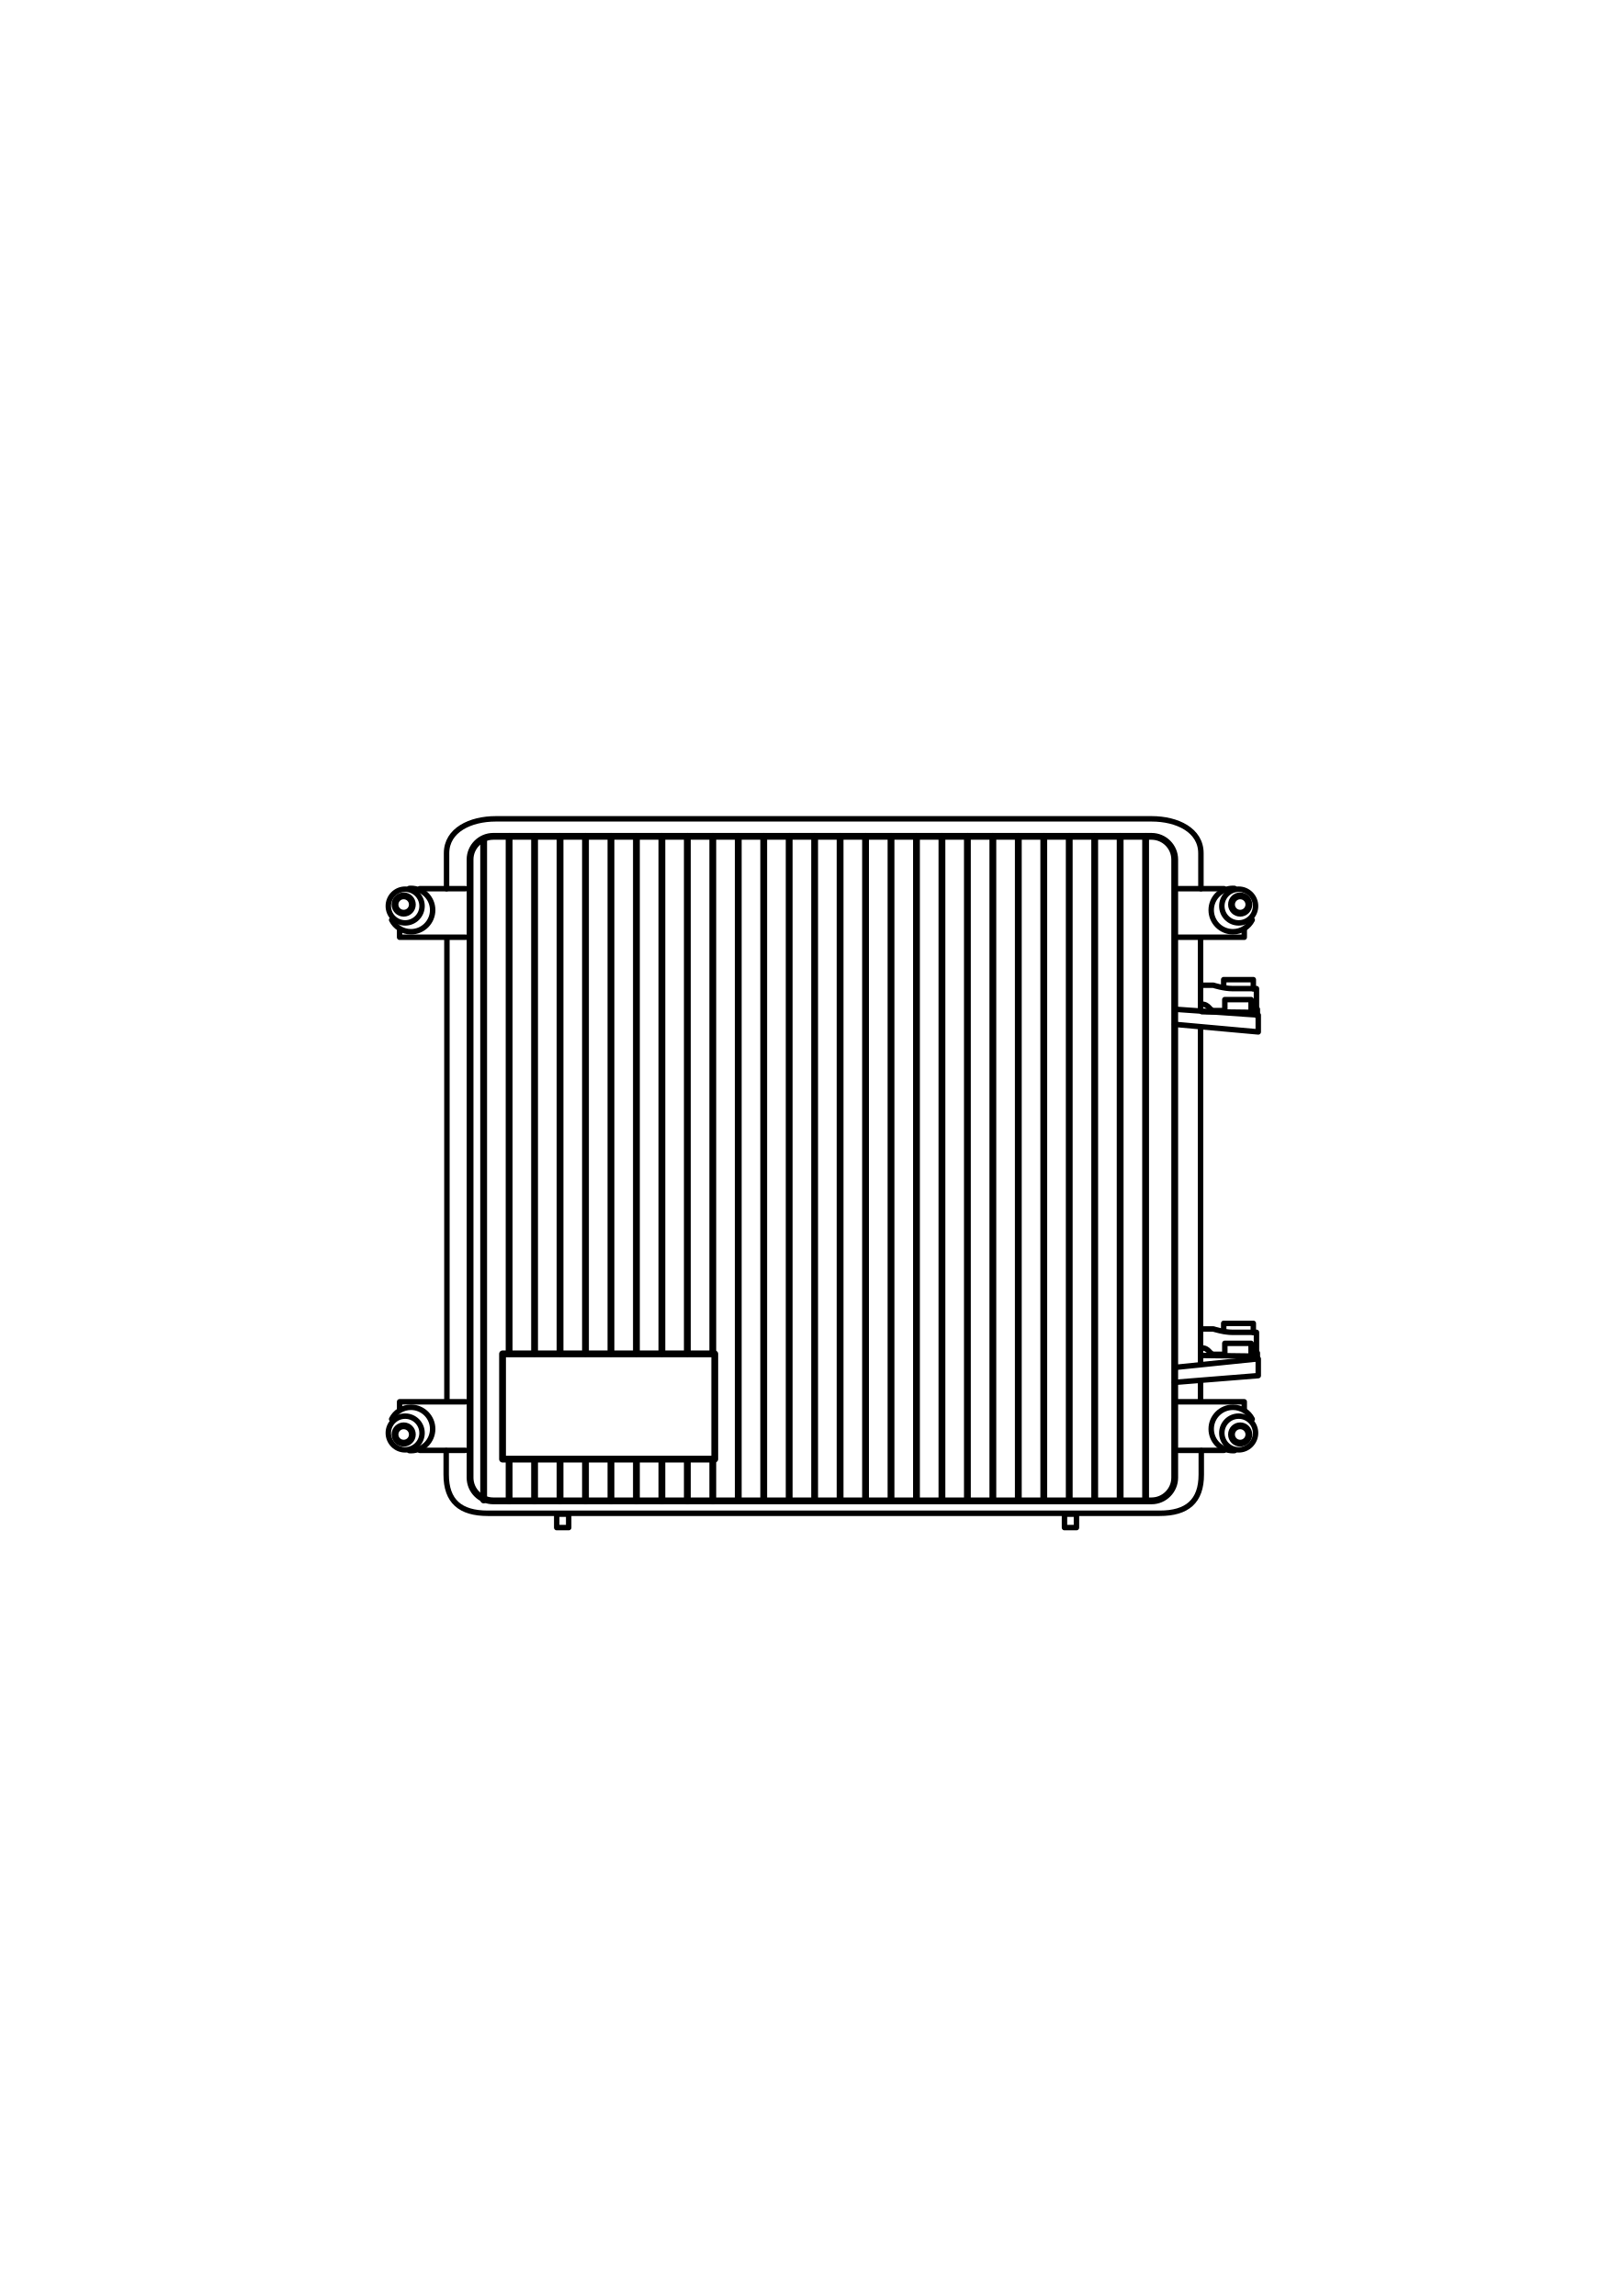
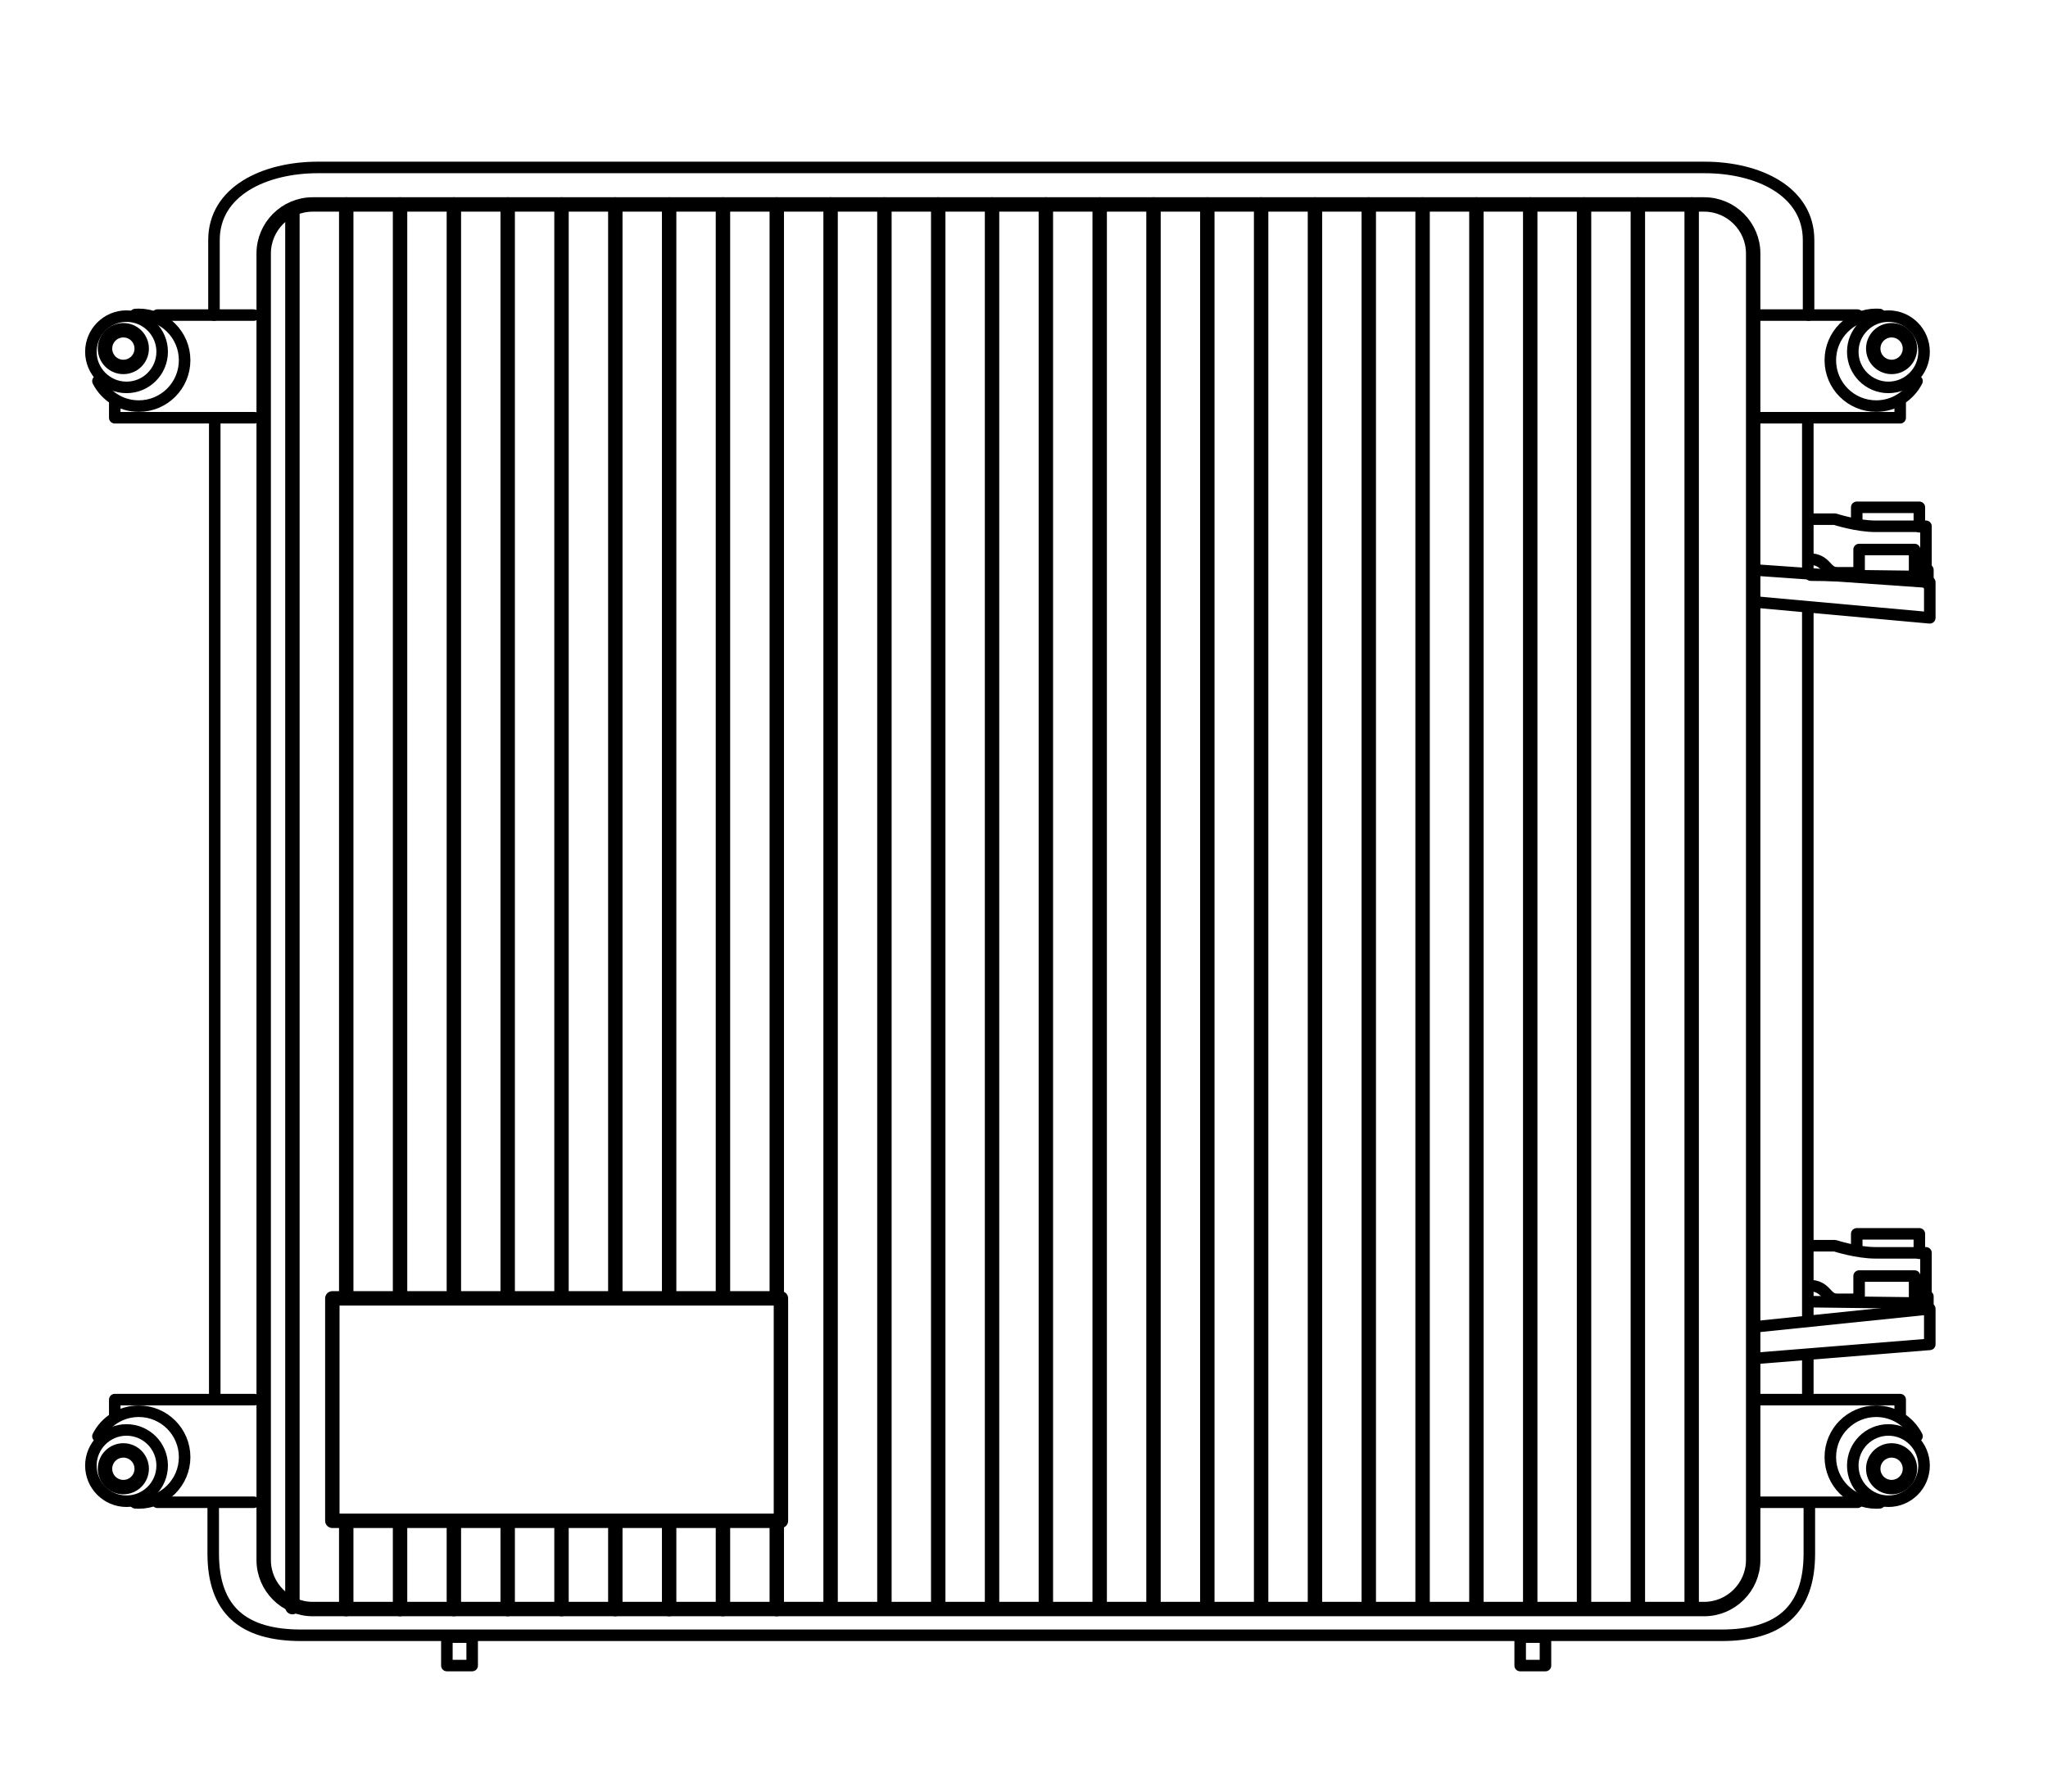
- <svg xmlns="http://www.w3.org/2000/svg" version="1.1" id="图层_1" x="0px" y="0px" width="595.28px" height="841.89px" viewBox="0 0 595.28 841.89" enable-background="new 0 0 595.28 841.89" xml:space="preserve">
-   <path fill="none" stroke="#000000" stroke-width="2.5" stroke-linecap="round" stroke-linejoin="round" stroke-miterlimit="10" d="  M430.667,541.83c0,4.677-3.827,8.504-8.504,8.504H180.837c-4.677,0-8.504-3.827-8.504-8.504V315.171  c0-4.677,3.827-8.504,8.504-8.504h241.326c4.677,0,8.504,3.827,8.504,8.504V541.83z" />
-   <line fill="none" stroke="#000000" stroke-width="2.5" stroke-linecap="round" stroke-linejoin="round" stroke-miterlimit="10" x1="420" y1="550" x2="420" y2="306.667" />
-   <line fill="none" stroke="#000000" stroke-width="2.5" stroke-linecap="round" stroke-linejoin="round" stroke-miterlimit="10" x1="410.666" y1="550" x2="410.666" y2="306.667" />
-   <line fill="none" stroke="#000000" stroke-width="2.5" stroke-linecap="round" stroke-linejoin="round" stroke-miterlimit="10" x1="401.332" y1="550" x2="401.332" y2="306.667" />
-   <line fill="none" stroke="#000000" stroke-width="2.5" stroke-linecap="round" stroke-linejoin="round" stroke-miterlimit="10" x1="391.998" y1="550" x2="391.998" y2="306.667" />
-   <line fill="none" stroke="#000000" stroke-width="2.5" stroke-linecap="round" stroke-linejoin="round" stroke-miterlimit="10" x1="382.664" y1="550" x2="382.664" y2="306.667" />
-   <line fill="none" stroke="#000000" stroke-width="2.5" stroke-linecap="round" stroke-linejoin="round" stroke-miterlimit="10" x1="373.33" y1="550" x2="373.33" y2="306.667" />
-   <line fill="none" stroke="#000000" stroke-width="2.5" stroke-linecap="round" stroke-linejoin="round" stroke-miterlimit="10" x1="363.996" y1="550" x2="363.996" y2="306.667" />
-   <line fill="none" stroke="#000000" stroke-width="2.5" stroke-linecap="round" stroke-linejoin="round" stroke-miterlimit="10" x1="354.662" y1="550" x2="354.662" y2="306.667" />
-   <line fill="none" stroke="#000000" stroke-width="2.5" stroke-linecap="round" stroke-linejoin="round" stroke-miterlimit="10" x1="345.328" y1="550" x2="345.328" y2="306.667" />
-   <line fill="none" stroke="#000000" stroke-width="2.5" stroke-linecap="round" stroke-linejoin="round" stroke-miterlimit="10" x1="335.994" y1="550" x2="335.994" y2="306.667" />
-   <line fill="none" stroke="#000000" stroke-width="2.5" stroke-linecap="round" stroke-linejoin="round" stroke-miterlimit="10" x1="326.66" y1="550" x2="326.66" y2="306.667" />
-   <line fill="none" stroke="#000000" stroke-width="2.5" stroke-linecap="round" stroke-linejoin="round" stroke-miterlimit="10" x1="317.326" y1="550" x2="317.326" y2="306.667" />
-   <line fill="none" stroke="#000000" stroke-width="2.5" stroke-linecap="round" stroke-linejoin="round" stroke-miterlimit="10" x1="307.992" y1="550" x2="307.992" y2="306.667" />
-   <line fill="none" stroke="#000000" stroke-width="2.5" stroke-linecap="round" stroke-linejoin="round" stroke-miterlimit="10" x1="298.658" y1="550" x2="298.658" y2="306.667" />
-   <line fill="none" stroke="#000000" stroke-width="2.5" stroke-linecap="round" stroke-linejoin="round" stroke-miterlimit="10" x1="289.324" y1="550" x2="289.324" y2="306.667" />
-   <line fill="none" stroke="#000000" stroke-width="2.5" stroke-linecap="round" stroke-linejoin="round" stroke-miterlimit="10" x1="279.99" y1="550" x2="279.99" y2="306.667" />
-   <line fill="none" stroke="#000000" stroke-width="2.5" stroke-linecap="round" stroke-linejoin="round" stroke-miterlimit="10" x1="270.656" y1="550" x2="270.656" y2="306.667" />
-   <line fill="none" stroke="#000000" stroke-width="2.5" stroke-linecap="round" stroke-linejoin="round" stroke-miterlimit="10" x1="261.322" y1="496.209" x2="261.322" y2="306.667" />
-   <line fill="none" stroke="#000000" stroke-width="2.5" stroke-linecap="round" stroke-linejoin="round" stroke-miterlimit="10" x1="251.988" y1="496.209" x2="251.988" y2="306.667" />
-   <line fill="none" stroke="#000000" stroke-width="2.5" stroke-linecap="round" stroke-linejoin="round" stroke-miterlimit="10" x1="242.654" y1="496.209" x2="242.654" y2="306.667" />
-   <line fill="none" stroke="#000000" stroke-width="2.5" stroke-linecap="round" stroke-linejoin="round" stroke-miterlimit="10" x1="233.32" y1="496.209" x2="233.32" y2="306.667" />
-   <line fill="none" stroke="#000000" stroke-width="2.5" stroke-linecap="round" stroke-linejoin="round" stroke-miterlimit="10" x1="223.986" y1="496.209" x2="223.986" y2="306.667" />
-   <line fill="none" stroke="#000000" stroke-width="2.5" stroke-linecap="round" stroke-linejoin="round" stroke-miterlimit="10" x1="214.652" y1="496.209" x2="214.652" y2="306.667" />
-   <line fill="none" stroke="#000000" stroke-width="2.5" stroke-linecap="round" stroke-linejoin="round" stroke-miterlimit="10" x1="205.318" y1="496.209" x2="205.318" y2="306.667" />
-   <line fill="none" stroke="#000000" stroke-width="2.5" stroke-linecap="round" stroke-linejoin="round" stroke-miterlimit="10" x1="195.984" y1="496.209" x2="195.984" y2="306.667" />
-   <line fill="none" stroke="#000000" stroke-width="2.5" stroke-linecap="round" stroke-linejoin="round" stroke-miterlimit="10" x1="186.65" y1="496.209" x2="186.65" y2="306.667" />
-   <line fill="none" stroke="#000000" stroke-width="2.5" stroke-linecap="round" stroke-linejoin="round" stroke-miterlimit="10" x1="261.322" y1="550.333" x2="261.322" y2="536" />
-   <line fill="none" stroke="#000000" stroke-width="2.5" stroke-linecap="round" stroke-linejoin="round" stroke-miterlimit="10" x1="251.988" y1="550.333" x2="251.988" y2="536" />
-   <line fill="none" stroke="#000000" stroke-width="2.5" stroke-linecap="round" stroke-linejoin="round" stroke-miterlimit="10" x1="242.654" y1="550.333" x2="242.654" y2="536" />
-   <line fill="none" stroke="#000000" stroke-width="2.5" stroke-linecap="round" stroke-linejoin="round" stroke-miterlimit="10" x1="233.32" y1="550.333" x2="233.32" y2="536" />
-   <line fill="none" stroke="#000000" stroke-width="2.5" stroke-linecap="round" stroke-linejoin="round" stroke-miterlimit="10" x1="223.986" y1="550.333" x2="223.986" y2="536" />
-   <line fill="none" stroke="#000000" stroke-width="2.5" stroke-linecap="round" stroke-linejoin="round" stroke-miterlimit="10" x1="214.652" y1="550.333" x2="214.652" y2="536" />
-   <line fill="none" stroke="#000000" stroke-width="2.5" stroke-linecap="round" stroke-linejoin="round" stroke-miterlimit="10" x1="205.318" y1="550.333" x2="205.318" y2="536" />
-   <line fill="none" stroke="#000000" stroke-width="2.5" stroke-linecap="round" stroke-linejoin="round" stroke-miterlimit="10" x1="195.984" y1="550.333" x2="195.984" y2="536" />
-   <line fill="none" stroke="#000000" stroke-width="2.5" stroke-linecap="round" stroke-linejoin="round" stroke-miterlimit="10" x1="186.65" y1="550.333" x2="186.65" y2="536" />
-   <line fill="none" stroke="#000000" stroke-width="2.5" stroke-linecap="round" stroke-linejoin="round" stroke-miterlimit="10" x1="177.316" y1="550" x2="177.316" y2="307.943" />
-   <rect x="184.24" y="496.437" fill="none" stroke="#000000" stroke-width="2.5" stroke-linecap="round" stroke-linejoin="round" stroke-miterlimit="10" width="77.803" height="38.588" />
-   <line fill="none" stroke="#000000" stroke-width="2" stroke-linecap="round" stroke-linejoin="round" stroke-miterlimit="10" x1="163.846" y1="513.484" x2="163.846" y2="344.434" />
-   <circle fill="none" stroke="#000000" stroke-width="2.5" stroke-linecap="round" stroke-linejoin="round" stroke-miterlimit="10" cx="454.673" cy="331.672" r="3.182" />
-   <circle fill="none" stroke="#000000" stroke-width="2" stroke-linecap="round" stroke-linejoin="round" stroke-miterlimit="10" cx="454.123" cy="332.223" r="6.181" />
-   <path fill="none" stroke="#000000" stroke-width="2" stroke-linecap="round" stroke-linejoin="round" stroke-miterlimit="10" d="  M452.591,325.761c-0.194-0.015-0.391-0.023-0.589-0.023c-4.393,0-7.955,3.562-7.955,7.955s3.563,7.955,7.955,7.955  c3.09,0,5.763-1.764,7.08-4.337" />
-   <polyline fill="none" stroke="#000000" stroke-width="2" stroke-linecap="round" stroke-linejoin="round" stroke-miterlimit="10" points="  431.934,343.667 456.164,343.667 456.164,340.913 " />
-   <line fill="none" stroke="#000000" stroke-width="2" stroke-linecap="round" stroke-linejoin="round" stroke-miterlimit="10" x1="448.76" y1="325.861" x2="432.055" y2="325.861" />
-   <circle fill="none" stroke="#000000" stroke-width="2.5" stroke-linecap="round" stroke-linejoin="round" stroke-miterlimit="10" cx="454.673" cy="525.996" r="3.182" />
-   <circle fill="none" stroke="#000000" stroke-width="2" stroke-linecap="round" stroke-linejoin="round" stroke-miterlimit="10" cx="454.123" cy="525.445" r="6.181" />
-   <path fill="none" stroke="#000000" stroke-width="2" stroke-linecap="round" stroke-linejoin="round" stroke-miterlimit="10" d="  M452.591,531.906c-0.194,0.016-0.391,0.023-0.589,0.023c-4.393,0-7.955-3.562-7.955-7.955s3.563-7.955,7.955-7.955  c3.09,0,5.763,1.764,7.08,4.338" />
-   <polyline fill="none" stroke="#000000" stroke-width="2" stroke-linecap="round" stroke-linejoin="round" stroke-miterlimit="10" points="  431.934,514.001 456.164,514.001 456.164,516.755 " />
-   <line fill="none" stroke="#000000" stroke-width="2" stroke-linecap="round" stroke-linejoin="round" stroke-miterlimit="10" x1="448.76" y1="531.807" x2="432.055" y2="531.807" />
-   <circle fill="none" stroke="#000000" stroke-width="2.5" stroke-linecap="round" stroke-linejoin="round" stroke-miterlimit="10" cx="147.995" cy="331.672" r="3.182" />
-   <circle fill="none" stroke="#000000" stroke-width="2" stroke-linecap="round" stroke-linejoin="round" stroke-miterlimit="10" cx="148.545" cy="332.223" r="6.181" />
-   <path fill="none" stroke="#000000" stroke-width="2" stroke-linecap="round" stroke-linejoin="round" stroke-miterlimit="10" d="  M150.077,325.761c0.194-0.015,0.391-0.023,0.589-0.023c4.393,0,7.955,3.562,7.955,7.955s-3.563,7.955-7.955,7.955  c-3.09,0-5.763-1.764-7.08-4.337" />
-   <polyline fill="none" stroke="#000000" stroke-width="2" stroke-linecap="round" stroke-linejoin="round" stroke-miterlimit="10" points="  170.734,343.667 146.504,343.667 146.504,340.913 " />
-   <line fill="none" stroke="#000000" stroke-width="2" stroke-linecap="round" stroke-linejoin="round" stroke-miterlimit="10" x1="153.908" y1="325.861" x2="170.613" y2="325.861" />
-   <circle fill="none" stroke="#000000" stroke-width="2.5" stroke-linecap="round" stroke-linejoin="round" stroke-miterlimit="10" cx="147.995" cy="525.996" r="3.182" />
-   <circle fill="none" stroke="#000000" stroke-width="2" stroke-linecap="round" stroke-linejoin="round" stroke-miterlimit="10" cx="148.545" cy="525.445" r="6.181" />
-   <path fill="none" stroke="#000000" stroke-width="2" stroke-linecap="round" stroke-linejoin="round" stroke-miterlimit="10" d="  M150.077,531.906c0.194,0.016,0.391,0.023,0.589,0.023c4.393,0,7.955-3.562,7.955-7.955s-3.563-7.955-7.955-7.955  c-3.09,0-5.763,1.764-7.08,4.338" />
-   <polyline fill="none" stroke="#000000" stroke-width="2" stroke-linecap="round" stroke-linejoin="round" stroke-miterlimit="10" points="  170.734,514.001 146.504,514.001 146.504,516.755 " />
-   <line fill="none" stroke="#000000" stroke-width="2" stroke-linecap="round" stroke-linejoin="round" stroke-miterlimit="10" x1="153.908" y1="531.807" x2="170.613" y2="531.807" />
-   <path fill="none" stroke="#000000" stroke-width="2" stroke-linecap="round" stroke-linejoin="round" stroke-miterlimit="10" d="  M440.408,531.929c0,0,0-1.062,0,8.758s-5.175,14.198-15.26,14.198H178.84c-10.085,0-15.26-4.379-15.26-14.198s0-8.758,0-8.758" />
-   <line fill="none" stroke="#000000" stroke-width="2" stroke-linecap="round" stroke-linejoin="round" stroke-miterlimit="10" x1="440.143" y1="370.574" x2="440.143" y2="344.434" />
-   <line fill="none" stroke="#000000" stroke-width="2" stroke-linecap="round" stroke-linejoin="round" stroke-miterlimit="10" x1="440.143" y1="499.396" x2="440.143" y2="376.861" />
-   <line fill="none" stroke="#000000" stroke-width="2" stroke-linecap="round" stroke-linejoin="round" stroke-miterlimit="10" x1="440.143" y1="513.484" x2="440.143" y2="506.719" />
-   <path fill="none" stroke="#000000" stroke-width="2" stroke-linecap="round" stroke-linejoin="round" stroke-miterlimit="10" d="  M440.275,325.857c0,0,0-4.511,0-13.004s-8.758-12.606-18.047-12.606H181.759c-9.289,0-18.046,4.113-18.046,12.606s0,13.004,0,13.004  " />
-   <polyline fill="none" stroke="#000000" stroke-width="2" stroke-linecap="round" stroke-linejoin="round" stroke-miterlimit="10" points="  431.023,501.371 461.298,498.245 461.298,504.415 430.612,506.883 " />
-   <path fill="none" stroke="#000000" stroke-width="2" stroke-linecap="round" stroke-linejoin="round" stroke-miterlimit="10" d="  M440.648,487.303h4.196c0,0,3.785,1.234,7.075,1.234s8.72,0,8.72,0v7.733h-1.974v-3.702h-9.626v4.031c0,0-1.892,0-3.866,0  s-1.729-2.386-4.854-2.386" />
-   <polyline fill="none" stroke="#000000" stroke-width="2" stroke-linecap="round" stroke-linejoin="round" stroke-miterlimit="10" points="  448.629,488.043 448.629,485.246 459.488,485.246 459.488,488.619 " />
-   <line fill="none" stroke="#000000" stroke-width="2" stroke-linecap="round" stroke-linejoin="round" stroke-miterlimit="10" x1="460.969" y1="496.105" x2="460.969" y2="498.574" />
-   <line fill="none" stroke="#000000" stroke-width="2" stroke-linecap="round" stroke-linejoin="round" stroke-miterlimit="10" x1="440.648" y1="497.011" x2="460.394" y2="497.258" />
-   <polyline fill="none" stroke="#000000" stroke-width="2" stroke-linecap="round" stroke-linejoin="round" stroke-miterlimit="10" points="  431.023,370.084 461.298,372.208 461.298,378.378 430.612,375.596 " />
-   <path fill="none" stroke="#000000" stroke-width="2" stroke-linecap="round" stroke-linejoin="round" stroke-miterlimit="10" d="  M440.648,361.266h4.196c0,0,3.785,1.234,7.075,1.234s8.72,0,8.72,0v7.733h-1.974v-3.702h-9.626v4.031c0,0-1.892,0-3.866,0  s-1.729-2.386-4.854-2.386" />
-   <polyline fill="none" stroke="#000000" stroke-width="2" stroke-linecap="round" stroke-linejoin="round" stroke-miterlimit="10" points="  448.629,362.006 448.629,359.209 459.488,359.209 459.488,362.582 " />
-   <line fill="none" stroke="#000000" stroke-width="2" stroke-linecap="round" stroke-linejoin="round" stroke-miterlimit="10" x1="460.969" y1="370.068" x2="460.969" y2="372.537" />
-   <line fill="none" stroke="#000000" stroke-width="2" stroke-linecap="round" stroke-linejoin="round" stroke-miterlimit="10" x1="440.648" y1="370.974" x2="460.394" y2="371.221" />
-   <rect x="204.105" y="555.2" fill="none" stroke="#000000" stroke-width="2" stroke-linecap="round" stroke-linejoin="round" stroke-miterlimit="10" width="4.387" height="4.935" />
-   <rect x="390.255" y="555.2" fill="none" stroke="#000000" stroke-width="2" stroke-linecap="round" stroke-linejoin="round" stroke-miterlimit="10" width="4.387" height="4.935" />
+ <svg xmlns="http://www.w3.org/2000/svg" version="1.1" id="图层_1" x="0px" y="0px" viewBox="0 0 355.2 310.8" enable-background="new 0 0 355.2 310.8" xml:space="preserve">
+   <path fill="none" stroke="#000000" stroke-width="2.5" stroke-linecap="round" stroke-linejoin="round" stroke-miterlimit="10" d="  M304.067,270.63c0,4.677-3.827,8.504-8.504,8.504H54.237c-4.677,0-8.504-3.827-8.504-8.504V43.971c0-4.677,3.827-8.504,8.504-8.504  h241.326c4.677,0,8.504,3.827,8.504,8.504V270.63z" />
+   <line fill="none" stroke="#000000" stroke-width="2.5" stroke-linecap="round" stroke-linejoin="round" stroke-miterlimit="10" x1="293.4" y1="278.8" x2="293.4" y2="35.467" />
+   <line fill="none" stroke="#000000" stroke-width="2.5" stroke-linecap="round" stroke-linejoin="round" stroke-miterlimit="10" x1="284.066" y1="278.8" x2="284.066" y2="35.467" />
+   <line fill="none" stroke="#000000" stroke-width="2.5" stroke-linecap="round" stroke-linejoin="round" stroke-miterlimit="10" x1="274.732" y1="278.8" x2="274.732" y2="35.467" />
+   <line fill="none" stroke="#000000" stroke-width="2.5" stroke-linecap="round" stroke-linejoin="round" stroke-miterlimit="10" x1="265.398" y1="278.8" x2="265.398" y2="35.467" />
+   <line fill="none" stroke="#000000" stroke-width="2.5" stroke-linecap="round" stroke-linejoin="round" stroke-miterlimit="10" x1="256.064" y1="278.8" x2="256.064" y2="35.467" />
+   <line fill="none" stroke="#000000" stroke-width="2.5" stroke-linecap="round" stroke-linejoin="round" stroke-miterlimit="10" x1="246.73" y1="278.8" x2="246.73" y2="35.467" />
+   <line fill="none" stroke="#000000" stroke-width="2.5" stroke-linecap="round" stroke-linejoin="round" stroke-miterlimit="10" x1="237.396" y1="278.8" x2="237.396" y2="35.467" />
+   <line fill="none" stroke="#000000" stroke-width="2.5" stroke-linecap="round" stroke-linejoin="round" stroke-miterlimit="10" x1="228.062" y1="278.8" x2="228.062" y2="35.467" />
+   <line fill="none" stroke="#000000" stroke-width="2.5" stroke-linecap="round" stroke-linejoin="round" stroke-miterlimit="10" x1="218.728" y1="278.8" x2="218.728" y2="35.467" />
+   <line fill="none" stroke="#000000" stroke-width="2.5" stroke-linecap="round" stroke-linejoin="round" stroke-miterlimit="10" x1="209.394" y1="278.8" x2="209.394" y2="35.467" />
+   <line fill="none" stroke="#000000" stroke-width="2.5" stroke-linecap="round" stroke-linejoin="round" stroke-miterlimit="10" x1="200.06" y1="278.8" x2="200.06" y2="35.467" />
+   <line fill="none" stroke="#000000" stroke-width="2.5" stroke-linecap="round" stroke-linejoin="round" stroke-miterlimit="10" x1="190.726" y1="278.8" x2="190.726" y2="35.467" />
+   <line fill="none" stroke="#000000" stroke-width="2.5" stroke-linecap="round" stroke-linejoin="round" stroke-miterlimit="10" x1="181.392" y1="278.8" x2="181.392" y2="35.467" />
+   <line fill="none" stroke="#000000" stroke-width="2.5" stroke-linecap="round" stroke-linejoin="round" stroke-miterlimit="10" x1="172.058" y1="278.8" x2="172.058" y2="35.467" />
+   <line fill="none" stroke="#000000" stroke-width="2.5" stroke-linecap="round" stroke-linejoin="round" stroke-miterlimit="10" x1="162.724" y1="278.8" x2="162.724" y2="35.467" />
+   <line fill="none" stroke="#000000" stroke-width="2.5" stroke-linecap="round" stroke-linejoin="round" stroke-miterlimit="10" x1="153.39" y1="278.8" x2="153.39" y2="35.467" />
+   <line fill="none" stroke="#000000" stroke-width="2.5" stroke-linecap="round" stroke-linejoin="round" stroke-miterlimit="10" x1="144.056" y1="278.8" x2="144.056" y2="35.467" />
+   <line fill="none" stroke="#000000" stroke-width="2.5" stroke-linecap="round" stroke-linejoin="round" stroke-miterlimit="10" x1="134.722" y1="225.009" x2="134.722" y2="35.467" />
+   <line fill="none" stroke="#000000" stroke-width="2.5" stroke-linecap="round" stroke-linejoin="round" stroke-miterlimit="10" x1="125.388" y1="225.009" x2="125.388" y2="35.467" />
+   <line fill="none" stroke="#000000" stroke-width="2.5" stroke-linecap="round" stroke-linejoin="round" stroke-miterlimit="10" x1="116.054" y1="225.009" x2="116.054" y2="35.467" />
+   <line fill="none" stroke="#000000" stroke-width="2.5" stroke-linecap="round" stroke-linejoin="round" stroke-miterlimit="10" x1="106.72" y1="225.009" x2="106.72" y2="35.467" />
+   <line fill="none" stroke="#000000" stroke-width="2.5" stroke-linecap="round" stroke-linejoin="round" stroke-miterlimit="10" x1="97.386" y1="225.009" x2="97.386" y2="35.467" />
+   <line fill="none" stroke="#000000" stroke-width="2.5" stroke-linecap="round" stroke-linejoin="round" stroke-miterlimit="10" x1="88.052" y1="225.009" x2="88.052" y2="35.467" />
+   <line fill="none" stroke="#000000" stroke-width="2.5" stroke-linecap="round" stroke-linejoin="round" stroke-miterlimit="10" x1="78.718" y1="225.009" x2="78.718" y2="35.467" />
+   <line fill="none" stroke="#000000" stroke-width="2.5" stroke-linecap="round" stroke-linejoin="round" stroke-miterlimit="10" x1="69.384" y1="225.009" x2="69.384" y2="35.467" />
+   <line fill="none" stroke="#000000" stroke-width="2.5" stroke-linecap="round" stroke-linejoin="round" stroke-miterlimit="10" x1="60.05" y1="225.009" x2="60.05" y2="35.467" />
+   <line fill="none" stroke="#000000" stroke-width="2.5" stroke-linecap="round" stroke-linejoin="round" stroke-miterlimit="10" x1="134.722" y1="279.133" x2="134.722" y2="264.8" />
+   <line fill="none" stroke="#000000" stroke-width="2.5" stroke-linecap="round" stroke-linejoin="round" stroke-miterlimit="10" x1="125.388" y1="279.133" x2="125.388" y2="264.8" />
+   <line fill="none" stroke="#000000" stroke-width="2.5" stroke-linecap="round" stroke-linejoin="round" stroke-miterlimit="10" x1="116.054" y1="279.133" x2="116.054" y2="264.8" />
+   <line fill="none" stroke="#000000" stroke-width="2.5" stroke-linecap="round" stroke-linejoin="round" stroke-miterlimit="10" x1="106.72" y1="279.133" x2="106.72" y2="264.8" />
+   <line fill="none" stroke="#000000" stroke-width="2.5" stroke-linecap="round" stroke-linejoin="round" stroke-miterlimit="10" x1="97.386" y1="279.133" x2="97.386" y2="264.8" />
+   <line fill="none" stroke="#000000" stroke-width="2.5" stroke-linecap="round" stroke-linejoin="round" stroke-miterlimit="10" x1="88.052" y1="279.133" x2="88.052" y2="264.8" />
+   <line fill="none" stroke="#000000" stroke-width="2.5" stroke-linecap="round" stroke-linejoin="round" stroke-miterlimit="10" x1="78.718" y1="279.133" x2="78.718" y2="264.8" />
+   <line fill="none" stroke="#000000" stroke-width="2.5" stroke-linecap="round" stroke-linejoin="round" stroke-miterlimit="10" x1="69.384" y1="279.133" x2="69.384" y2="264.8" />
+   <line fill="none" stroke="#000000" stroke-width="2.5" stroke-linecap="round" stroke-linejoin="round" stroke-miterlimit="10" x1="60.05" y1="279.133" x2="60.05" y2="264.8" />
+   <line fill="none" stroke="#000000" stroke-width="2.5" stroke-linecap="round" stroke-linejoin="round" stroke-miterlimit="10" x1="50.716" y1="278.8" x2="50.716" y2="36.743" />
+   <rect x="57.64" y="225.236" fill="none" stroke="#000000" stroke-width="2.5" stroke-linecap="round" stroke-linejoin="round" stroke-miterlimit="10" width="77.803" height="38.588" />
+   <line fill="none" stroke="#000000" stroke-width="2" stroke-linecap="round" stroke-linejoin="round" stroke-miterlimit="10" x1="37.246" y1="242.284" x2="37.246" y2="73.234" />
+   <path fill="none" stroke="#000000" stroke-width="2.5" stroke-linecap="round" stroke-linejoin="round" stroke-miterlimit="10" d="  M324.891,60.472c0-1.757,1.424-3.182,3.182-3.182c1.758,0,3.182,1.425,3.182,3.182c0,1.757-1.424,3.182-3.182,3.182  C326.315,63.653,324.891,62.229,324.891,60.472z" />
+   <path fill="none" stroke="#000000" stroke-width="2" stroke-linecap="round" stroke-linejoin="round" stroke-miterlimit="10" d="  M321.342,61.023c0-3.413,2.767-6.181,6.18-6.181c3.414,0,6.182,2.768,6.182,6.181c0,3.413-2.768,6.181-6.182,6.181  C324.109,67.203,321.342,64.436,321.342,61.023z" />
+   <path fill="none" stroke="#000000" stroke-width="2" stroke-linecap="round" stroke-linejoin="round" stroke-miterlimit="10" d="  M325.991,54.561c-0.194-0.015-0.391-0.023-0.589-0.023c-4.393,0-7.955,3.562-7.955,7.955c0,4.394,3.563,7.955,7.955,7.955  c3.09,0,5.763-1.764,7.08-4.337" />
+   <polyline fill="none" stroke="#000000" stroke-width="2" stroke-linecap="round" stroke-linejoin="round" stroke-miterlimit="10" points="  305.334,72.467 329.564,72.467 329.564,69.713 " />
+   <line fill="none" stroke="#000000" stroke-width="2" stroke-linecap="round" stroke-linejoin="round" stroke-miterlimit="10" x1="322.16" y1="54.661" x2="305.455" y2="54.661" />
+   <path fill="none" stroke="#000000" stroke-width="2.5" stroke-linecap="round" stroke-linejoin="round" stroke-miterlimit="10" d="  M324.891,254.796c0,1.757,1.424,3.182,3.182,3.182c1.758,0,3.182-1.425,3.182-3.182s-1.424-3.182-3.182-3.182  C326.315,251.615,324.891,253.039,324.891,254.796z" />
+   <path fill="none" stroke="#000000" stroke-width="2" stroke-linecap="round" stroke-linejoin="round" stroke-miterlimit="10" d="  M321.342,254.245c0,3.413,2.767,6.181,6.18,6.181c3.414,0,6.182-2.768,6.182-6.181c0-3.413-2.768-6.181-6.182-6.181  C324.109,248.065,321.342,250.832,321.342,254.245z" />
+   <path fill="none" stroke="#000000" stroke-width="2" stroke-linecap="round" stroke-linejoin="round" stroke-miterlimit="10" d="  M325.991,260.706c-0.194,0.016-0.391,0.023-0.589,0.023c-4.393,0-7.955-3.561-7.955-7.955c0-4.393,3.563-7.955,7.955-7.955  c3.09,0,5.763,1.764,7.08,4.338" />
+   <polyline fill="none" stroke="#000000" stroke-width="2" stroke-linecap="round" stroke-linejoin="round" stroke-miterlimit="10" points="  305.334,242.801 329.564,242.801 329.564,245.555 " />
+   <line fill="none" stroke="#000000" stroke-width="2" stroke-linecap="round" stroke-linejoin="round" stroke-miterlimit="10" x1="322.16" y1="260.607" x2="305.455" y2="260.607" />
+   <path fill="none" stroke="#000000" stroke-width="2.5" stroke-linecap="round" stroke-linejoin="round" stroke-miterlimit="10" d="  M24.577,60.472c0-1.757-1.424-3.182-3.182-3.182c-1.758,0-3.182,1.425-3.182,3.182c0,1.757,1.424,3.182,3.182,3.182  C23.153,63.653,24.577,62.229,24.577,60.472z" />
+   <path fill="none" stroke="#000000" stroke-width="2" stroke-linecap="round" stroke-linejoin="round" stroke-miterlimit="10" d="  M28.126,61.023c0-3.413-2.767-6.181-6.18-6.181c-3.414,0-6.182,2.768-6.182,6.181c0,3.413,2.767,6.181,6.182,6.181  C25.359,67.203,28.126,64.436,28.126,61.023z" />
+   <path fill="none" stroke="#000000" stroke-width="2" stroke-linecap="round" stroke-linejoin="round" stroke-miterlimit="10" d="  M23.477,54.561c0.194-0.015,0.391-0.023,0.589-0.023c4.393,0,7.955,3.562,7.955,7.955c0,4.394-3.563,7.955-7.955,7.955  c-3.09,0-5.763-1.764-7.08-4.337" />
+   <polyline fill="none" stroke="#000000" stroke-width="2" stroke-linecap="round" stroke-linejoin="round" stroke-miterlimit="10" points="  44.134,72.467 19.904,72.467 19.904,69.713 " />
+   <line fill="none" stroke="#000000" stroke-width="2" stroke-linecap="round" stroke-linejoin="round" stroke-miterlimit="10" x1="27.308" y1="54.661" x2="44.013" y2="54.661" />
+   <path fill="none" stroke="#000000" stroke-width="2.5" stroke-linecap="round" stroke-linejoin="round" stroke-miterlimit="10" d="  M24.577,254.796c0,1.757-1.424,3.182-3.182,3.182c-1.758,0-3.182-1.425-3.182-3.182s1.424-3.182,3.182-3.182  C23.153,251.615,24.577,253.039,24.577,254.796z" />
+   <path fill="none" stroke="#000000" stroke-width="2" stroke-linecap="round" stroke-linejoin="round" stroke-miterlimit="10" d="  M28.126,254.245c0,3.413-2.767,6.181-6.18,6.181c-3.414,0-6.182-2.768-6.182-6.181c0-3.413,2.767-6.181,6.182-6.181  C25.359,248.065,28.126,250.832,28.126,254.245z" />
+   <path fill="none" stroke="#000000" stroke-width="2" stroke-linecap="round" stroke-linejoin="round" stroke-miterlimit="10" d="  M23.477,260.706c0.194,0.016,0.391,0.023,0.589,0.023c4.393,0,7.955-3.561,7.955-7.955c0-4.393-3.563-7.955-7.955-7.955  c-3.09,0-5.763,1.764-7.08,4.338" />
+   <polyline fill="none" stroke="#000000" stroke-width="2" stroke-linecap="round" stroke-linejoin="round" stroke-miterlimit="10" points="  44.134,242.801 19.904,242.801 19.904,245.555 " />
+   <line fill="none" stroke="#000000" stroke-width="2" stroke-linecap="round" stroke-linejoin="round" stroke-miterlimit="10" x1="27.308" y1="260.607" x2="44.013" y2="260.607" />
+   <path fill="none" stroke="#000000" stroke-width="2" stroke-linecap="round" stroke-linejoin="round" stroke-miterlimit="10" d="  M313.808,260.729c0,0,0-1.061,0,8.758c0,9.819-5.175,14.198-15.26,14.198H52.24c-10.085,0-15.26-4.379-15.26-14.198  c0-9.819,0-8.758,0-8.758" />
+   <line fill="none" stroke="#000000" stroke-width="2" stroke-linecap="round" stroke-linejoin="round" stroke-miterlimit="10" x1="313.543" y1="99.374" x2="313.543" y2="73.234" />
+   <line fill="none" stroke="#000000" stroke-width="2" stroke-linecap="round" stroke-linejoin="round" stroke-miterlimit="10" x1="313.543" y1="228.197" x2="313.543" y2="105.661" />
+   <line fill="none" stroke="#000000" stroke-width="2" stroke-linecap="round" stroke-linejoin="round" stroke-miterlimit="10" x1="313.543" y1="242.284" x2="313.543" y2="235.519" />
+   <path fill="none" stroke="#000000" stroke-width="2" stroke-linecap="round" stroke-linejoin="round" stroke-miterlimit="10" d="  M313.675,54.657c0,0,0-4.511,0-13.004c0-8.493-8.758-12.606-18.047-12.606H55.159c-9.289,0-18.046,4.113-18.046,12.606  c0,8.493,0,13.004,0,13.004" />
+   <polyline fill="none" stroke="#000000" stroke-width="2" stroke-linecap="round" stroke-linejoin="round" stroke-miterlimit="10" points="  304.423,230.171 334.698,227.045 334.698,233.215 304.012,235.683 " />
+   <path fill="none" stroke="#000000" stroke-width="2" stroke-linecap="round" stroke-linejoin="round" stroke-miterlimit="10" d="  M314.048,216.103h4.196c0,0,3.785,1.234,7.075,1.234c3.29,0,8.72,0,8.72,0v7.733h-1.974v-3.702h-9.626v4.031c0,0-1.892,0-3.866,0  s-1.729-2.386-4.854-2.386" />
+   <polyline fill="none" stroke="#000000" stroke-width="2" stroke-linecap="round" stroke-linejoin="round" stroke-miterlimit="10" points="  322.029,216.843 322.029,214.046 332.888,214.046 332.888,217.419 " />
+   <line fill="none" stroke="#000000" stroke-width="2" stroke-linecap="round" stroke-linejoin="round" stroke-miterlimit="10" x1="334.369" y1="224.906" x2="334.369" y2="227.374" />
+   <line fill="none" stroke="#000000" stroke-width="2" stroke-linecap="round" stroke-linejoin="round" stroke-miterlimit="10" x1="314.048" y1="225.811" x2="333.794" y2="226.058" />
+   <polyline fill="none" stroke="#000000" stroke-width="2" stroke-linecap="round" stroke-linejoin="round" stroke-miterlimit="10" points="  304.423,98.884 334.698,101.008 334.698,107.178 304.012,104.396 " />
+   <path fill="none" stroke="#000000" stroke-width="2" stroke-linecap="round" stroke-linejoin="round" stroke-miterlimit="10" d="  M314.048,90.066h4.196c0,0,3.785,1.234,7.075,1.234c3.29,0,8.72,0,8.72,0v7.733h-1.974v-3.702h-9.626v4.031c0,0-1.892,0-3.866,0  s-1.729-2.386-4.854-2.386" />
+   <polyline fill="none" stroke="#000000" stroke-width="2" stroke-linecap="round" stroke-linejoin="round" stroke-miterlimit="10" points="  322.029,90.806 322.029,88.009 332.888,88.009 332.888,91.382 " />
+   <line fill="none" stroke="#000000" stroke-width="2" stroke-linecap="round" stroke-linejoin="round" stroke-miterlimit="10" x1="334.369" y1="98.868" x2="334.369" y2="101.337" />
+   <line fill="none" stroke="#000000" stroke-width="2" stroke-linecap="round" stroke-linejoin="round" stroke-miterlimit="10" x1="314.048" y1="99.774" x2="333.794" y2="100.021" />
+   <rect x="77.505" y="284" fill="none" stroke="#000000" stroke-width="2" stroke-linecap="round" stroke-linejoin="round" stroke-miterlimit="10" width="4.387" height="4.935" />
+   <rect x="263.655" y="284" fill="none" stroke="#000000" stroke-width="2" stroke-linecap="round" stroke-linejoin="round" stroke-miterlimit="10" width="4.387" height="4.935" />
</svg>
